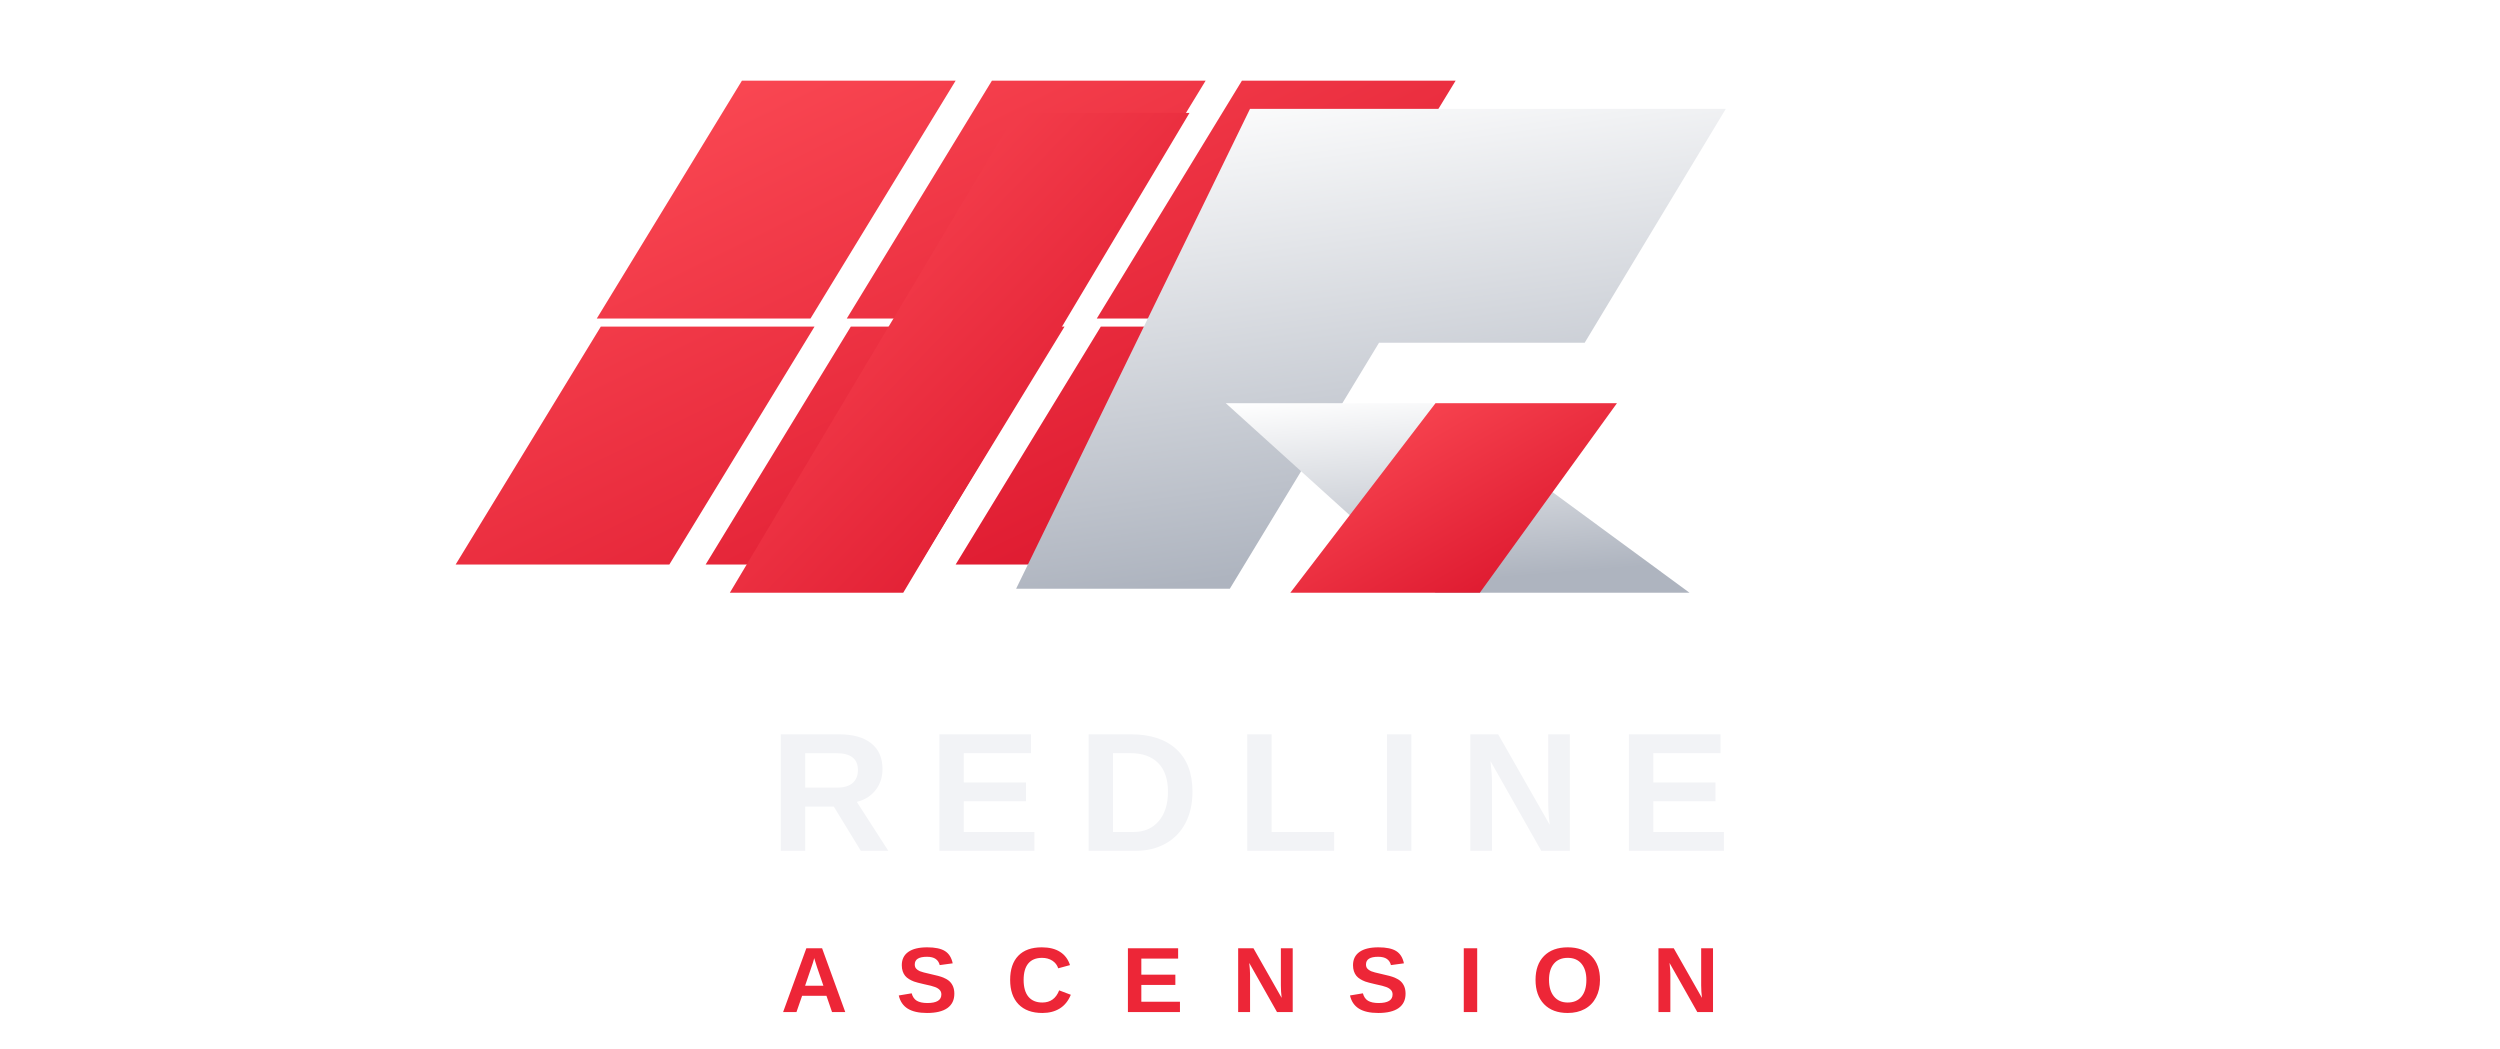
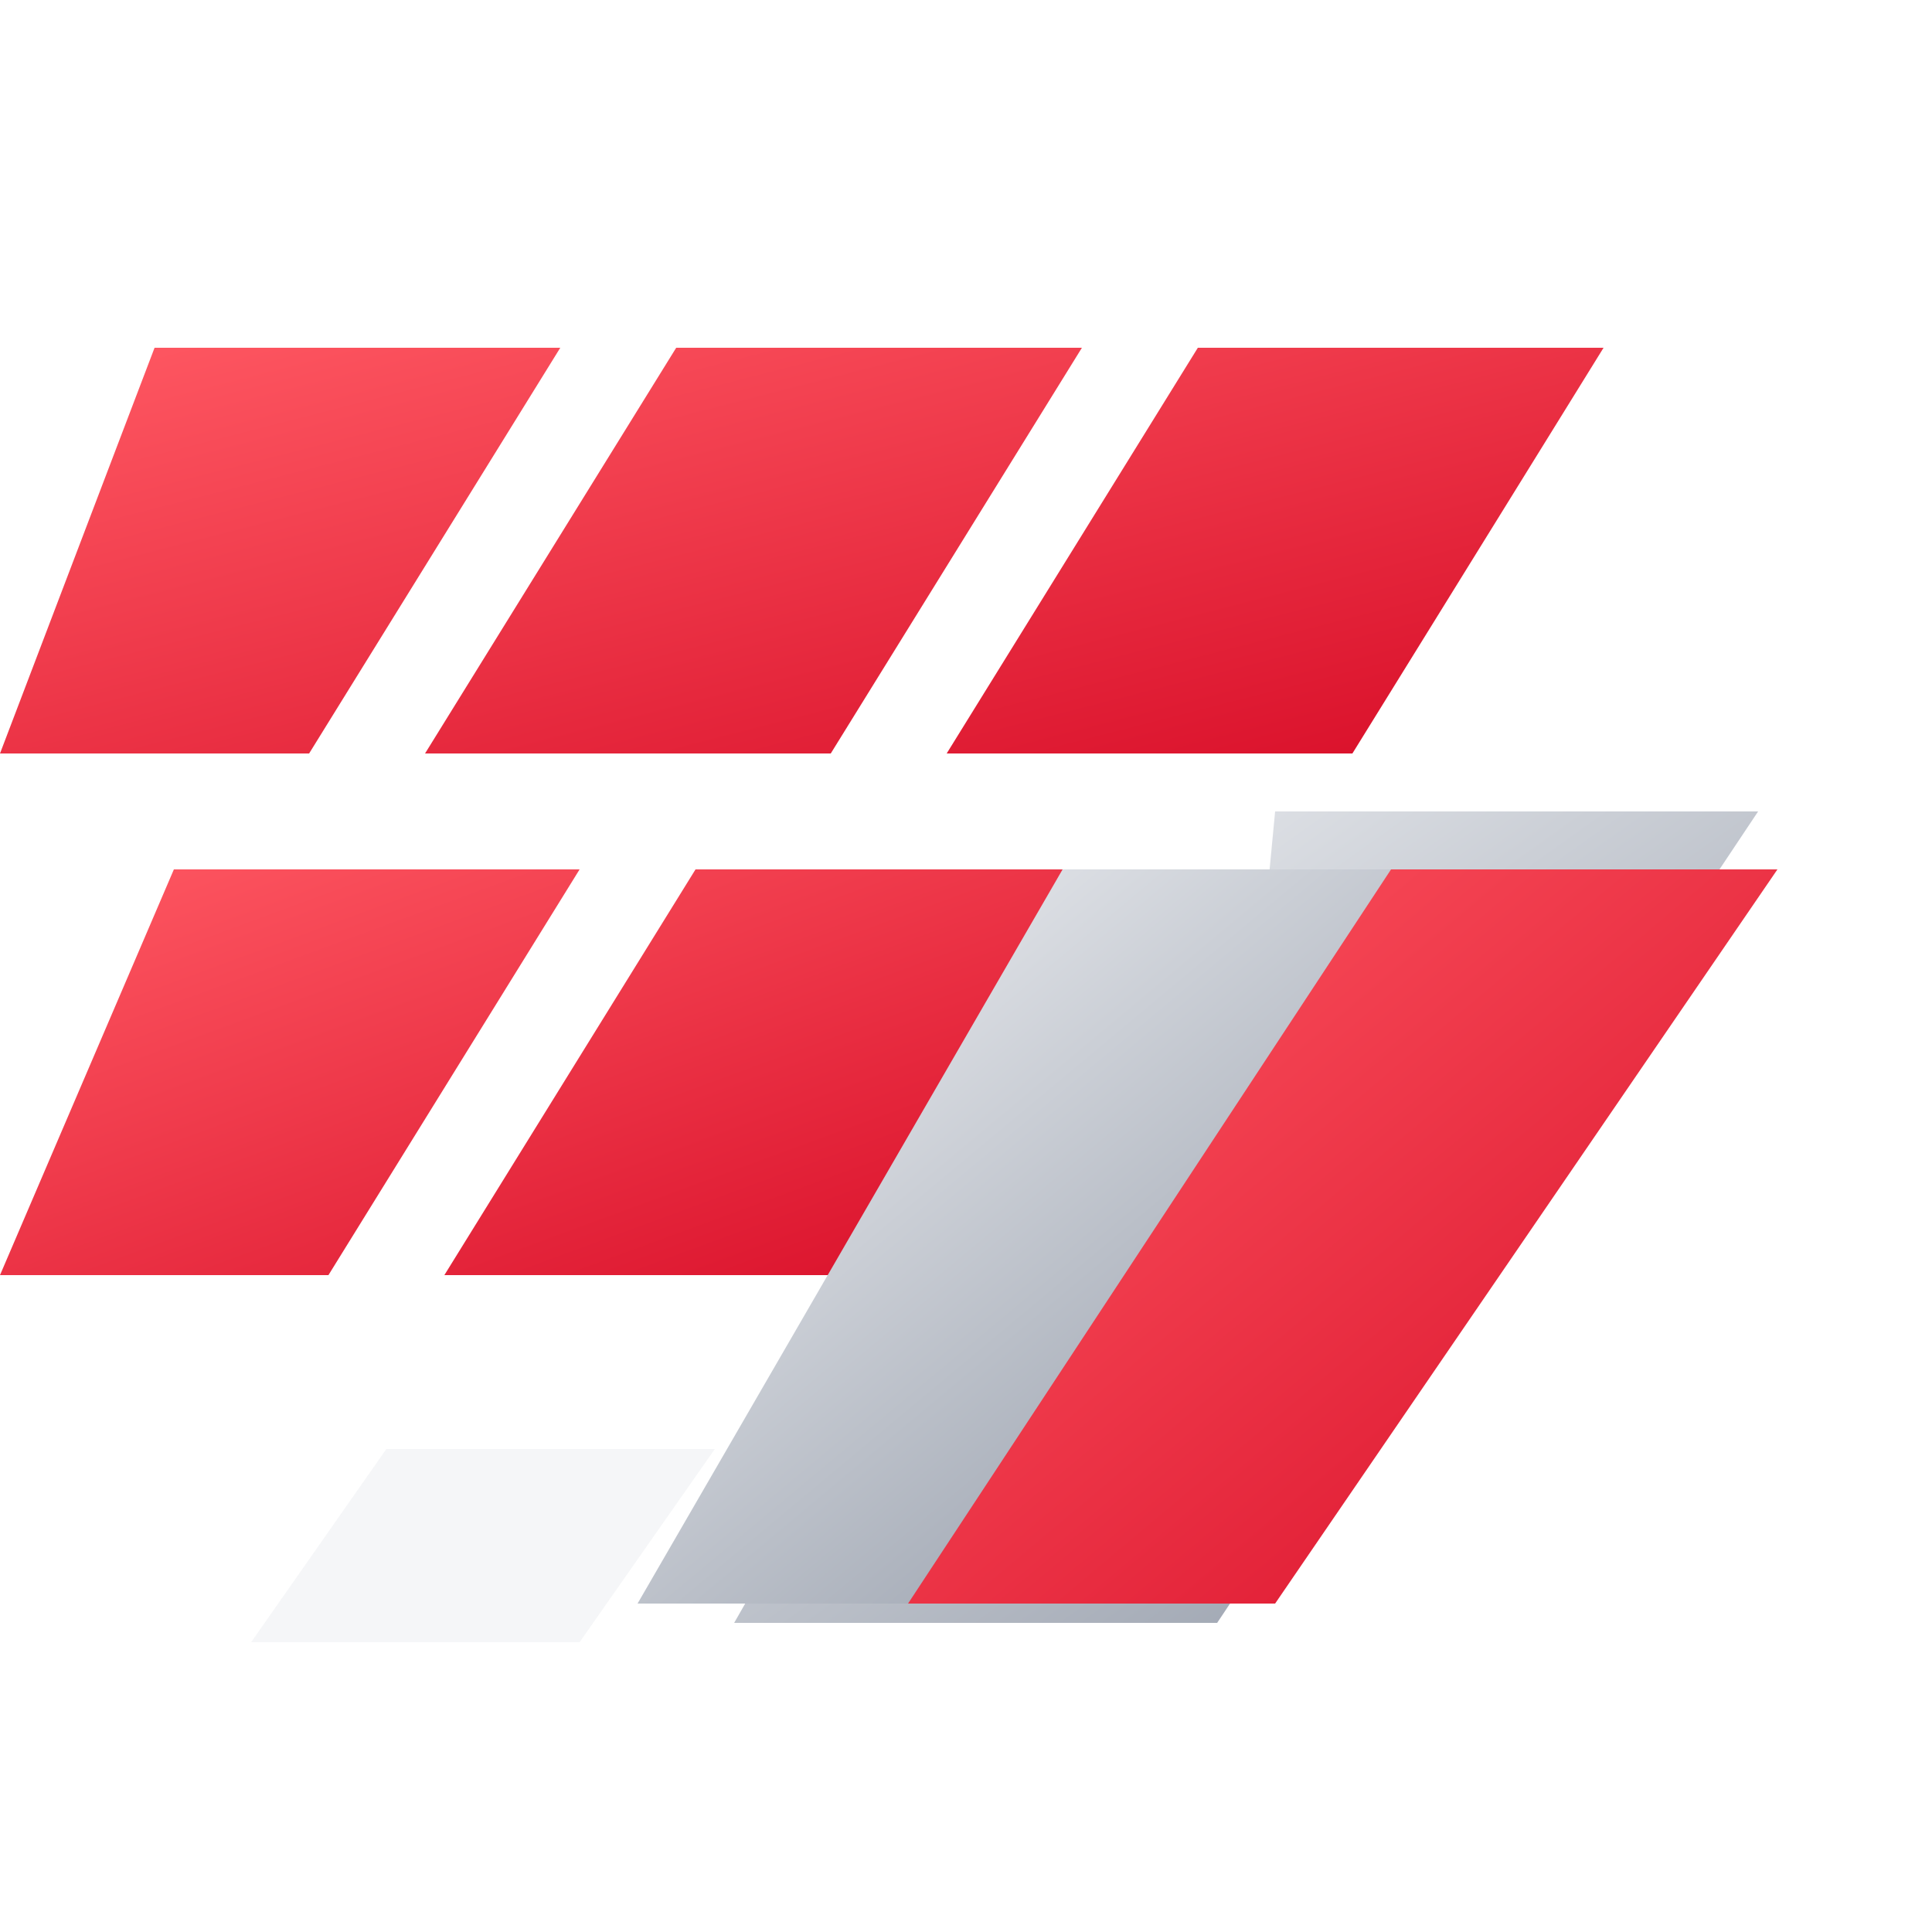
- <svg xmlns="http://www.w3.org/2000/svg" viewBox="0 0 620 260" role="img" aria-labelledby="title desc">
+ <svg xmlns="http://www.w3.org/2000/svg" viewBox="0 0 100 100" role="img" aria-labelledby="title desc">
  <defs>
-     <linearGradient id="r" x1="0" y1="0" x2="1" y2="1">
-       <stop stop-color="#ff5059" />
-       <stop offset="1" stop-color="#d70e27" />
+     <linearGradient id="red" x1="0" y1="0" x2="1" y2="1">
+       <stop stop-color="#ff5963" />
+       <stop offset="1" stop-color="#d80d28" />
    </linearGradient>
-     <linearGradient id="s" x1="0" y1="0" x2="0.2" y2="1">
-       <stop stop-color="#fff" />
-       <stop offset="1" stop-color="#aeb4bf" />
+     <linearGradient id="silver" x1="0" y1="0" x2="0.9" y2="1">
+       <stop stop-color="#f7f8fa" />
+       <stop offset="1" stop-color="#8e96a4" />
    </linearGradient>
  </defs>
-   <g transform="translate(0 1)">
-     <path fill="url(#r)" d="M184 19h53l-36 59h-53zM246 19h53l-36 59h-53zM308 19h53l-36 59h-53zM149 80h53l-36 59h-53zM211 80h53l-36 59h-53zM273 80h53l-36 59h-53z" />
-     <path fill="url(#r)" d="M181 146 252 27h43l-71 119z" />
-     <path fill="url(#s)" d="M310 26h118l-35 58H342l-37 61h-53z" />
-     <path fill="url(#s)" d="M304 99h51l64 47h-63z" />
-     <path fill="url(#r)" d="M356 99h45l-34 47h-47z" />
-   </g>
-   <text x="310" y="211" text-anchor="middle" fill="#f2f3f6" font-family="Arial,Helvetica,sans-serif" font-size="42" font-weight="600" letter-spacing="9">REDLINE</text>
-   <text x="310" y="251" text-anchor="middle" fill="#ed2637" font-family="Arial,Helvetica,sans-serif" font-size="23" font-weight="700" letter-spacing="12">ASCENSION</text>
+   <path fill="url(#red)" d="M8 18h21L16 39H0zM35 18h21L43 39H22zM62 18h21L70 39H49z" />
+   <path fill="url(#red)" d="M9 45h21L17 66H0zM36 45h21L44 66H23z" />
+   <path fill="url(#silver)" d="M66 42h25L63 84H38l12-21h14z" />
+   <path fill="url(#silver)" d="M55 45h19L52 83H33z" />
+   <path fill="url(#red)" d="M72 45h20L66 83H47z" />
+   <path fill="#f4f5f7" opacity=".92" d="M20 75h17l-7 10H13z" />
</svg>
